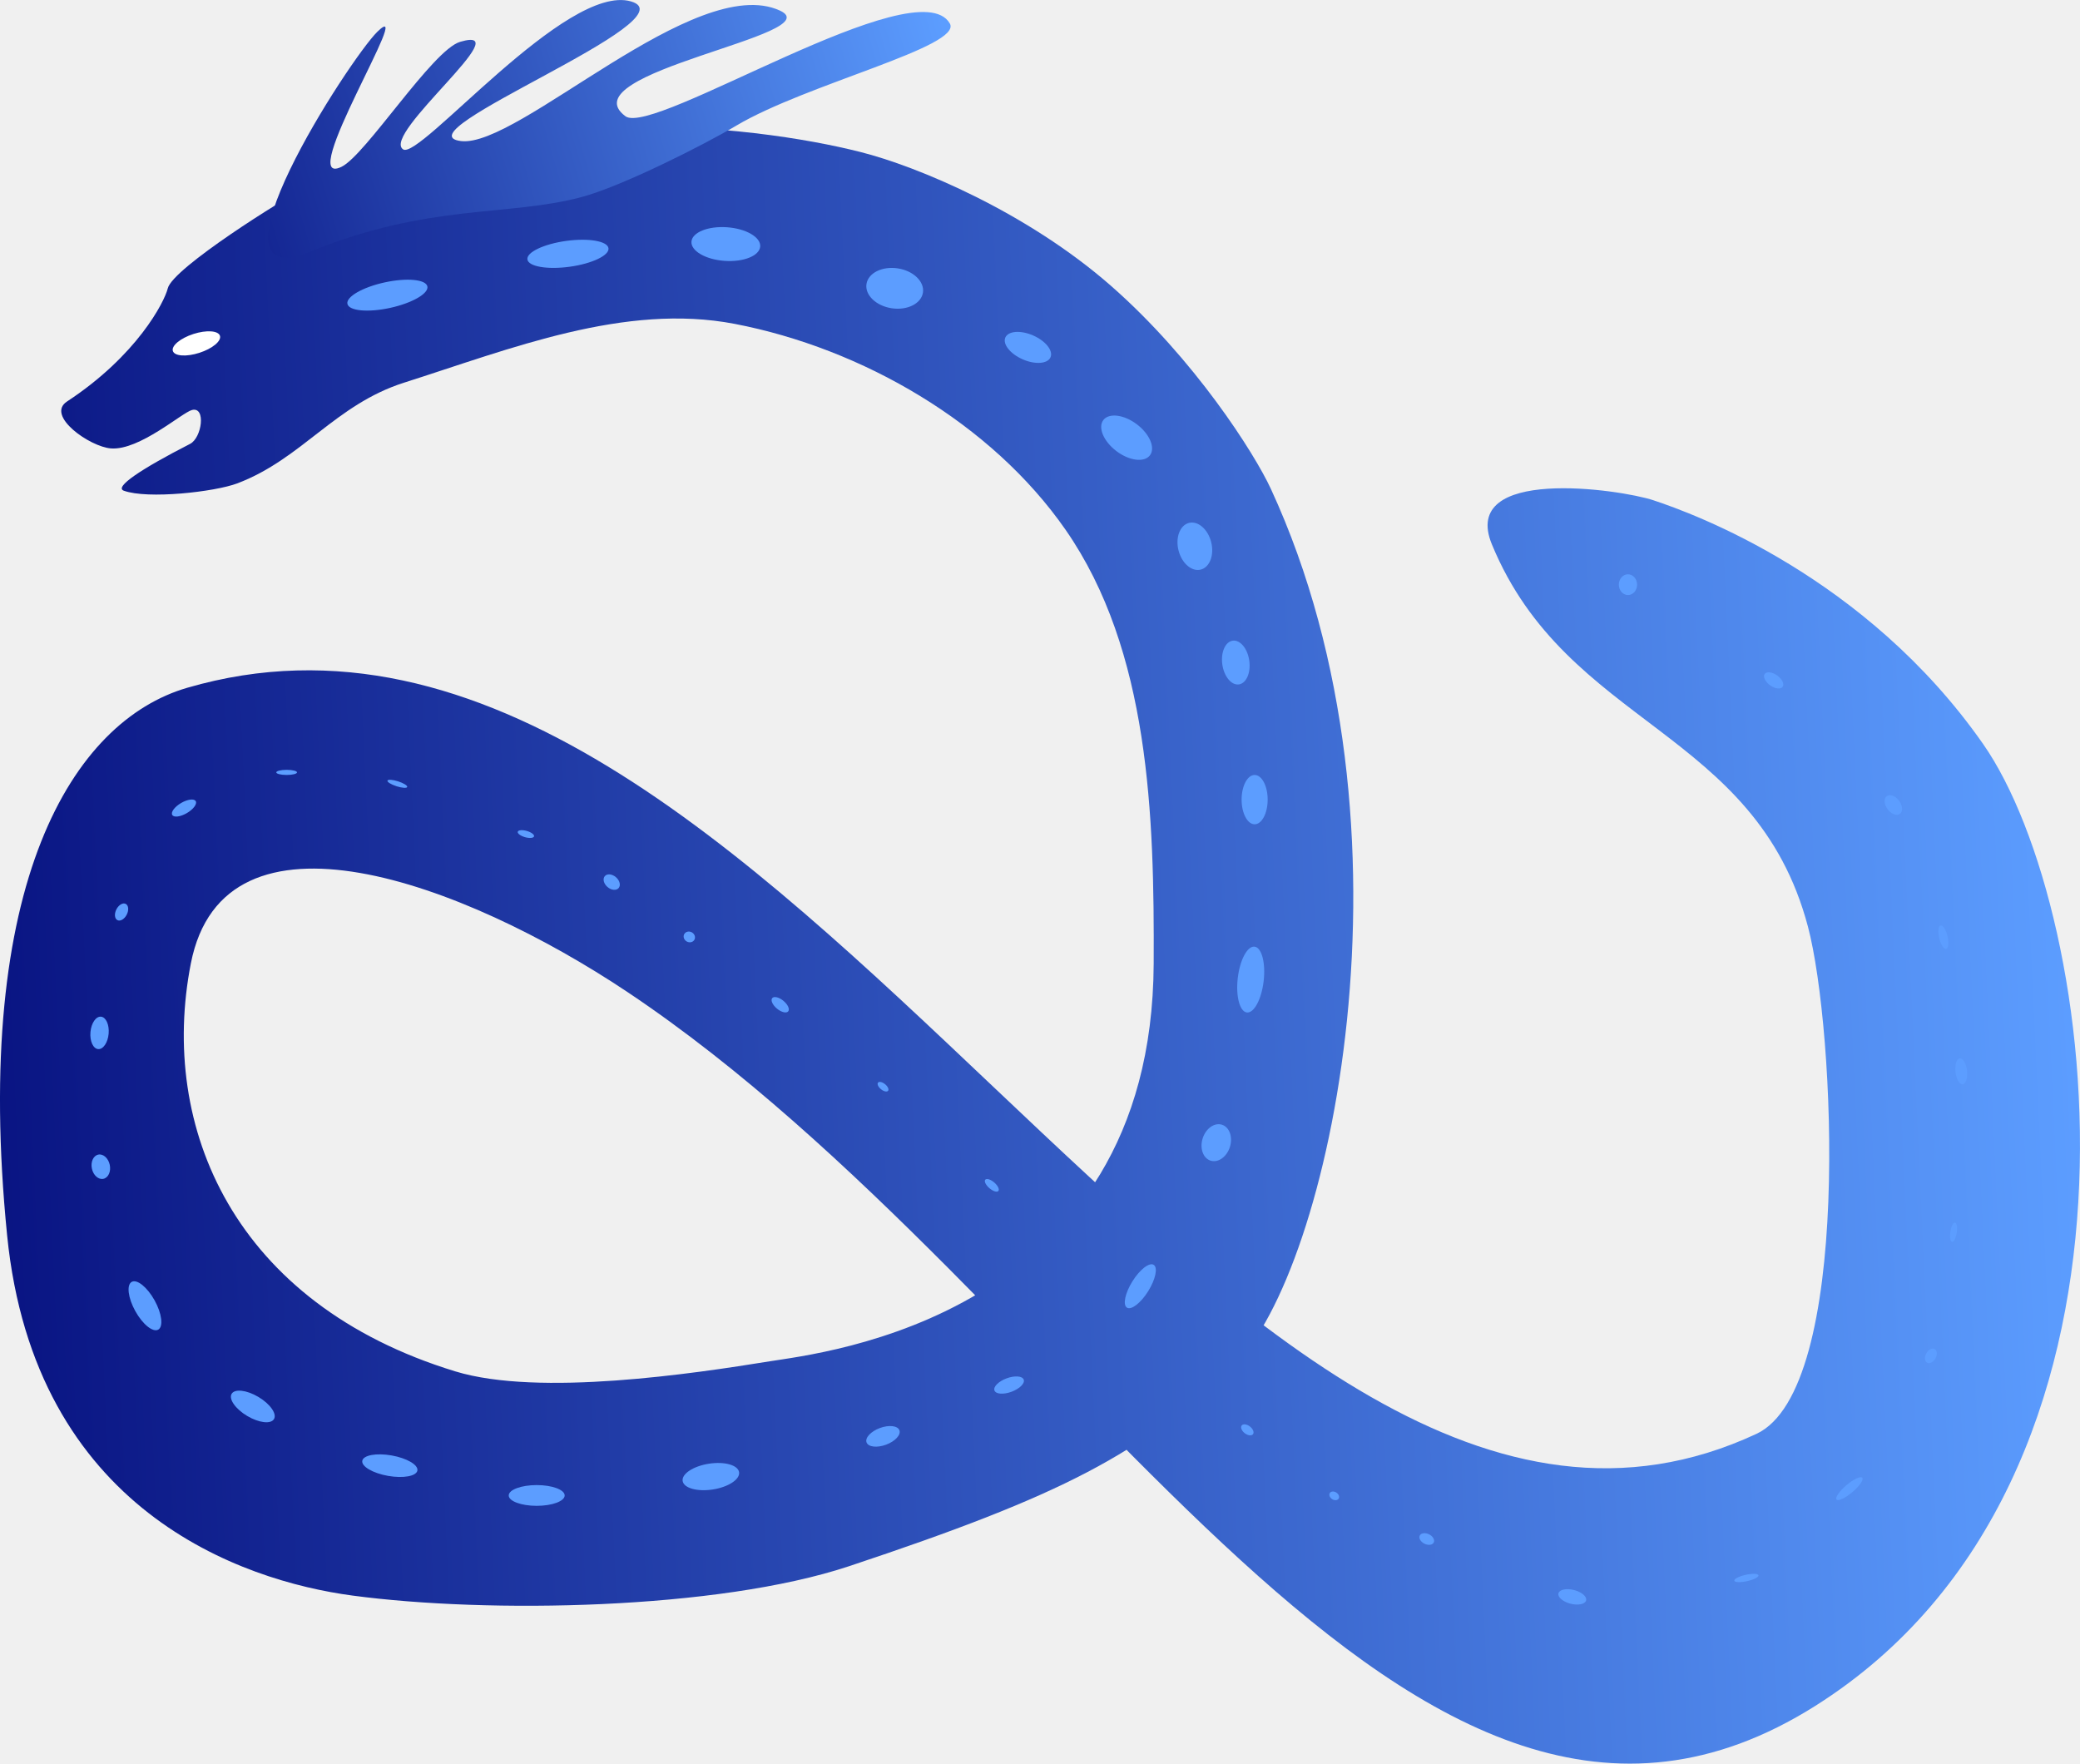
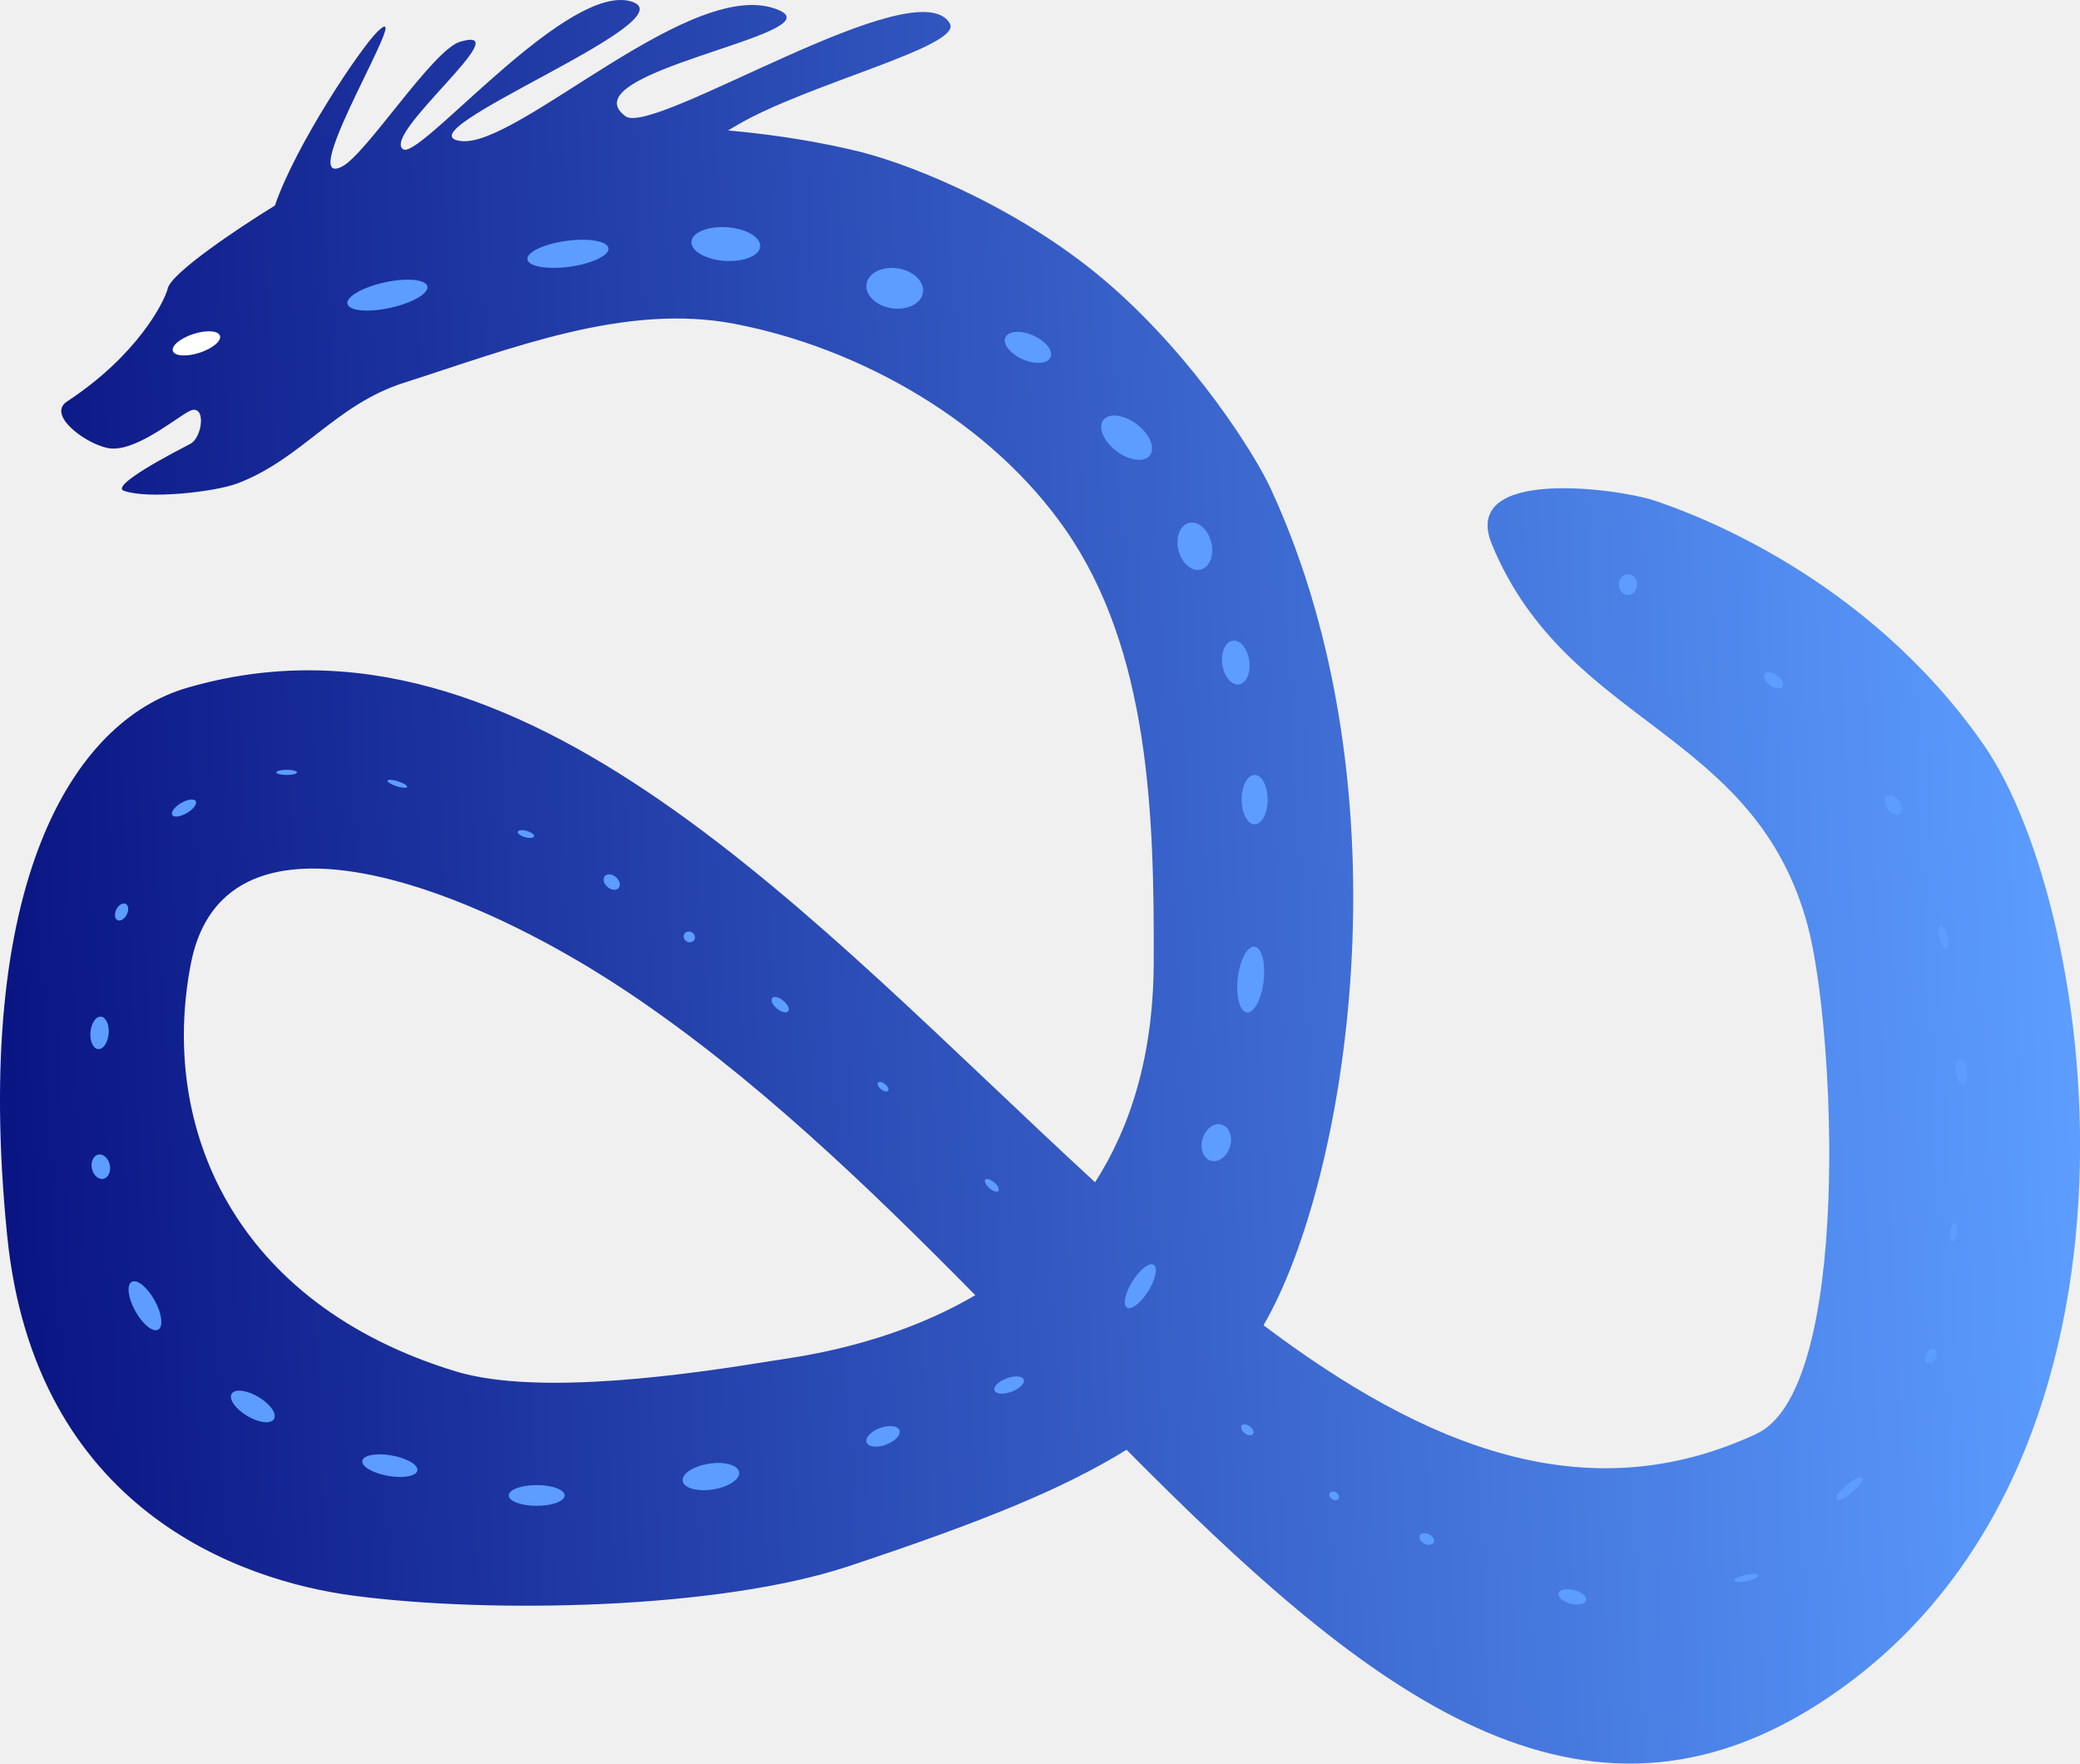
<svg xmlns="http://www.w3.org/2000/svg" xmlns:xlink="http://www.w3.org/1999/xlink" width="25.055mm" height="21.241mm" viewBox="0 0 25.055 21.241" version="1.1" id="svg1">
  <defs id="defs1">
-     <linearGradient id="linearGradient4">
-       <stop style="stop-color:#000575;stop-opacity:1;" offset="0.2" id="stop6" />
-       <stop style="stop-color:#5c9dff;stop-opacity:1;" offset="1" id="stop5" />
-     </linearGradient>
    <linearGradient id="linearGradient2">
      <stop style="stop-color:#000575;stop-opacity:1;" offset="0" id="stop2" />
      <stop style="stop-color:#5c9dff;stop-opacity:1;" offset="1" id="stop3" />
    </linearGradient>
    <linearGradient xlink:href="#linearGradient2" id="linearGradient3" x1="34.1" y1="21.48" x2="61.889" y2="20.197" gradientUnits="userSpaceOnUse" gradientTransform="translate(-36.81197,-5.634486)" />
-     <linearGradient xlink:href="#linearGradient4" id="linearGradient5" x1="34.951" y1="9.946" x2="48.163" y2="6.083" gradientUnits="userSpaceOnUse" gradientTransform="translate(-36.81197,-5.634486)" />
  </defs>
-   <g id="layer1" transform="translate(-0.0220684,-0.2918905)">
-     <path style="fill:url(#linearGradient3);stroke-width:0.265" d="m 19.94,6.318 c 0.479,0.158 2.558,0.914 3.97,2.935 1.407,2.013 2.324,8.845 -2.022,11.586 -4.902,3.091 -8.795,-4.914 -14.307,-8.598 -1.98,-1.323 -4.86,-2.388 -5.26,-0.345 -0.386,1.972 0.518,4.099 3.187,4.914 1.007,0.307 2.874,0.026 3.787,-0.122 0.618,-0.1 4.605,-0.521 4.624,-4.792 0.008,-1.777 -0.048,-3.765 -1.062,-5.224 -0.893,-1.284 -2.448,-2.183 -3.984,-2.479 -1.325,-0.255 -2.699,0.299 -3.984,0.708 -0.829,0.264 -1.228,0.916 -2.006,1.212 -0.273,0.104 -1.083,0.194 -1.37,0.089 -0.117,-0.043 0.202,-0.258 0.799,-0.564 0.142,-0.073 0.194,-0.451 0.023,-0.408 -0.119,0.03 -0.631,0.488 -0.975,0.463 C 1.106,5.675 0.569,5.299 0.829,5.128 1.672,4.575 2.003,3.929 2.043,3.765 c 0.06,-0.246 1.422,-1.096 1.605,-1.179 0.792,-0.359 2.334,-0.719 3.676,-0.764 1.315,-0.045 2.431,0.141 3.06,0.3 0.688,0.173 2.005,0.723 3.02,1.612 1.005,0.881 1.727,2.015 1.926,2.445 1.893,4.1 0.699,9.446 -0.435,10.543 -1.119,1.082 -2.068,1.577 -4.648,2.435 C 8.663,19.682 5.9,19.728 4.269,19.51 2.928,19.331 0.439,18.481 0.108,15.172 -0.317,10.925 0.9,8.977 2.277,8.576 9.407,6.5 14.803,20.532 21.18,17.562 22.335,17.024 22.126,12.685 21.8,11.453 21.169,9.071 18.9,9.047 17.993,6.849 17.602,5.904 19.533,6.183 19.941,6.318 Z" id="path1" />
+   <g id="layer1" transform="translate(-0.02195833,-0.2920177)">
+     <path id="path1" style="fill:url(#linearGradient3);stroke-width:0.265" d="M 7.466,0.293 C 6.629,0.342 5.065,2.215 4.878,2.09 4.611,1.912 6.299,0.578 5.564,0.795 5.232,0.893 4.429,2.159 4.137,2.301 3.562,2.58 5.051,0.202 4.568,0.674 4.365,0.872 3.588,2.028 3.333,2.768 2.871,3.052 2.088,3.58 2.043,3.765 2.003,3.929 1.672,4.576 0.829,5.128 0.569,5.299 1.106,5.675 1.361,5.694 1.704,5.719 2.216,5.261 2.335,5.231 2.506,5.189 2.455,5.567 2.313,5.639 1.716,5.946 1.398,6.161 1.514,6.203 c 0.287,0.105 1.096,0.015 1.369,-0.089 C 3.661,5.818 4.061,5.166 4.889,4.902 6.174,4.492 7.549,3.938 8.873,4.193 c 1.536,0.296 3.092,1.195 3.984,2.479 1.014,1.459 1.07,3.447 1.062,5.223 -0.005,1.124 -0.285,1.981 -0.706,2.637 C 9.796,11.39 6.315,7.401 2.277,8.576 c -1.378,0.401 -2.594,2.349 -2.169,6.596 0.331,3.309 2.82,4.159 4.162,4.338 1.631,0.217 4.394,0.172 5.976,-0.354 1.599,-0.532 2.571,-0.924 3.346,-1.402 2.78,2.802 5.357,4.938 8.297,3.085 4.346,-2.74 3.429,-9.572 2.022,-11.585 C 22.499,7.232 20.419,6.476 19.94,6.318 19.533,6.183 17.602,5.904 17.993,6.849 c 0.907,2.197 3.176,2.222 3.807,4.604 0.326,1.232 0.535,5.571 -0.62,6.109 -2.051,0.955 -4,0.152 -5.938,-1.308 C 16.241,14.538 17.028,9.857 15.329,6.178 15.131,5.749 14.409,4.614 13.404,3.734 12.389,2.844 11.072,2.294 10.384,2.121 10.007,2.027 9.456,1.922 8.792,1.863 8.83,1.841 8.864,1.821 8.896,1.802 9.735,1.304 11.624,0.851 11.463,0.574 11.069,-0.101 7.892,1.942 7.556,1.692 6.847,1.164 10.045,0.708 9.415,0.419 8.399,-0.047 6.265,2.073 5.575,1.991 4.798,1.897 8.375,0.526 7.623,0.309 7.574,0.294 7.522,0.29 7.466,0.293 Z M 3.854,10.754 c 1.098,0.025 2.567,0.711 3.727,1.486 1.499,1.001 2.878,2.322 4.189,3.652 -1.058,0.62 -2.171,0.746 -2.474,0.795 -0.913,0.148 -2.781,0.429 -3.787,0.122 -2.67,-0.815 -3.573,-2.942 -3.187,-4.914 0.15,-0.766 0.649,-1.095 1.318,-1.137 0.07,-0.004 0.141,-0.006 0.214,-0.004 z" />
    <ellipse style="fill:#ffffff;fill-opacity:1;stroke-width:0.265" id="path2" ry="0.119" rx="0.298" cy="4.948" cx="0.909" transform="rotate(-17.92721)" />
-     <path style="fill:url(#linearGradient5);fill-opacity:1;stroke-width:0.18;stroke-dasharray:none" d="m 3.771,3.319 c -1.411,0.577 0.464,-2.32 0.797,-2.645 0.483,-0.472 -1.006,1.906 -0.432,1.627 0.292,-0.142 1.096,-1.407 1.428,-1.505 0.735,-0.217 -0.954,1.116 -0.686,1.295 0.199,0.133 1.965,-2.008 2.745,-1.782 0.752,0.218 -2.825,1.589 -2.047,1.682 0.69,0.083 2.824,-2.038 3.84,-1.572 C 10.045,0.708 6.847,1.164 7.556,1.692 7.892,1.942 11.069,-0.101 11.463,0.574 11.625,0.851 9.735,1.304 8.895,1.803 c -0.395,0.235 -1.384,0.734 -1.87,0.863 -0.886,0.236 -1.842,0.076 -3.254,0.653 z" id="path3" />
    <ellipse style="fill:#5c9dff;fill-opacity:1;stroke-width:0.18;stroke-dasharray:none" id="path6" cx="6.341" cy="4.256" rx="0.493" ry="0.157" transform="rotate(-7.858109)" />
    <ellipse style="fill:#5c9dff;fill-opacity:1;stroke-width:0.18;stroke-dasharray:none" id="path6-3" cx="3.758" cy="4.76" rx="0.493" ry="0.157" transform="rotate(-12.34103)" />
    <ellipse style="fill:#5c9dff;fill-opacity:1;stroke-width:0.18;stroke-dasharray:none" id="path7" cx="8.969" cy="2.613" rx="0.415" ry="0.203" transform="rotate(3.995509)" />
    <ellipse style="fill:#5c9dff;fill-opacity:1;stroke-width:0.18;stroke-dasharray:none" id="path8" cx="13.158" cy="-0.875" rx="0.297" ry="0.157" transform="rotate(23.64709)" />
    <ellipse style="fill:#5c9dff;fill-opacity:1;stroke-width:0.18;stroke-dasharray:none" id="path9" cx="11.241" cy="2.107" rx="0.344" ry="0.243" transform="rotate(8.601385)" />
    <ellipse style="fill:#5c9dff;fill-opacity:1;stroke-width:0.18;stroke-dasharray:none" id="path10" cx="14.203" cy="-3.742" rx="0.352" ry="0.203" transform="rotate(37.01964)" />
    <ellipse style="fill:#5c9dff;fill-opacity:1;stroke-width:0.18;stroke-dasharray:none" id="path11" cx="15.135" cy="9.923" rx="0.157" ry="0.297" />
    <ellipse style="fill:#5c9dff;fill-opacity:1;stroke-width:0.18;stroke-dasharray:none" id="path12" cx="16.388" cy="10.259" rx="0.157" ry="0.399" transform="rotate(6.659518)" />
    <ellipse style="fill:#5c9dff;fill-opacity:1;stroke-width:0.18;stroke-dasharray:none" id="path13" cx="13.612" cy="10.266" rx="0.164" ry="0.266" transform="rotate(-7.998784)" />
    <ellipse style="fill:#5c9dff;fill-opacity:1;stroke-width:0.18;stroke-dasharray:none" id="path14" cx="18.221" cy="8.991" rx="0.172" ry="0.227" transform="rotate(17.50408)" />
    <ellipse style="fill:#5c9dff;fill-opacity:1;stroke-width:0.18;stroke-dasharray:none" id="path15" cx="5.505" cy="20.152" rx="0.188" ry="0.086" transform="rotate(-20.37644)" />
    <ellipse style="fill:#5c9dff;fill-opacity:1;stroke-width:0.18;stroke-dasharray:none" id="path16" cx="3.899" cy="20.196" rx="0.211" ry="0.107" transform="rotate(-20.28263)" />
    <ellipse style="fill:#5c9dff;fill-opacity:1;stroke-width:0.18;stroke-dasharray:none" id="path17" cx="5.686" cy="19.187" rx="0.344" ry="0.157" transform="rotate(-8.896752)" />
    <ellipse style="fill:#5c9dff;fill-opacity:1;stroke-width:0.18;stroke-dasharray:none" id="path18" cx="6.487" cy="18.304" rx="0.337" ry="0.125" />
    <ellipse style="fill:#5c9dff;fill-opacity:1;stroke-width:0.18;stroke-dasharray:none" id="path18-3" cx="7.763" cy="16.853" rx="0.337" ry="0.125" transform="rotate(10.00217)" />
    <ellipse style="fill:#5c9dff;fill-opacity:1;stroke-width:0.18;stroke-dasharray:none" id="path19" cx="11.464" cy="-13.226" rx="0.297" ry="0.133" transform="matrix(0.8587366,0.5124173,0.5124173,-0.8587366,0,0)" />
    <ellipse style="fill:#5c9dff;fill-opacity:1;stroke-width:0.18;stroke-dasharray:none" id="path20" ry="0.329" rx="0.133" cy="14.867" cx="-6.222" transform="rotate(-29.00876)" />
    <ellipse style="fill:#5c9dff;fill-opacity:1;stroke-width:0.18;stroke-dasharray:none" id="path21" cx="-1.758" cy="14.29" rx="0.11" ry="0.149" transform="rotate(-11.9404)" />
    <ellipse style="fill:#5c9dff;fill-opacity:1;stroke-width:0.18;stroke-dasharray:none" id="path22" cx="2.319" cy="12.579" rx="0.11" ry="0.196" transform="rotate(4.966876)" />
    <ellipse style="fill:#5c9dff;fill-opacity:1;stroke-width:0.18;stroke-dasharray:none" id="path23" cx="-9.37" cy="6.448" rx="0.11" ry="0.07" transform="rotate(-62.97537)" />
    <ellipse style="fill:#5c9dff;fill-opacity:1;stroke-width:0.18;stroke-dasharray:none" id="path24" cx="-3.145" cy="9.778" rx="0.164" ry="0.07" transform="rotate(-30.41706)" />
    <ellipse style="fill:#5c9dff;fill-opacity:1;stroke-width:0.18;stroke-dasharray:none" id="path25" cx="3.475" cy="9.595" rx="0.125" ry="0.031" />
    <ellipse style="fill:#5c9dff;fill-opacity:1;stroke-width:0.18;stroke-dasharray:none" id="path25-6" cx="7.56" cy="7.79" rx="0.125" ry="0.031" transform="rotate(17.85032)" />
    <ellipse style="fill:#5c9dff;fill-opacity:1;stroke-width:0.18;stroke-dasharray:none" id="path26" cx="8.941" cy="8.206" rx="0.102" ry="0.039" transform="rotate(15.86634)" />
    <ellipse style="fill:#5c9dff;fill-opacity:1;stroke-width:0.18;stroke-dasharray:none" id="path27" cx="-3.437" cy="12.727" rx="0.078" ry="0.11" transform="rotate(-49.21125)" />
    <ellipse style="fill:#5c9dff;fill-opacity:1;stroke-width:0.18;stroke-dasharray:none" id="path28" cx="12.946" cy="5.978" rx="0.07" ry="0.063" transform="rotate(29.49285)" />
    <ellipse style="fill:#5c9dff;fill-opacity:1;stroke-width:0.18;stroke-dasharray:none" id="path29" cx="15.159" cy="3.542" rx="0.125" ry="0.061" transform="rotate(39.61033)" />
    <ellipse style="fill:#5c9dff;fill-opacity:1;stroke-width:0.18;stroke-dasharray:none" id="path30" cx="16.711" cy="3.661" rx="0.078" ry="0.039" transform="rotate(39.10327)" />
    <ellipse style="fill:#5c9dff;fill-opacity:1;stroke-width:0.17;stroke-dasharray:none" id="path31" cx="18.58" cy="3.208" rx="0.104" ry="0.045" transform="rotate(40.79841)" />
    <ellipse style="fill:#5c9dff;fill-opacity:1;stroke-width:0.18;stroke-dasharray:none" id="path32" cx="20.029" cy="6.104" rx="0.112" ry="0.304" transform="rotate(31.97445)" />
    <ellipse style="fill:#5c9dff;fill-opacity:1;stroke-width:0.18;stroke-dasharray:none" id="path33" cx="22.616" cy="4.654" rx="0.086" ry="0.051" transform="rotate(37.70424)" />
    <ellipse style="fill:#5c9dff;fill-opacity:1;stroke-width:0.18;stroke-dasharray:none" id="path34" cx="23.444" cy="6.678" rx="0.063" ry="0.047" transform="rotate(32.78428)" />
    <ellipse style="fill:#5c9dff;fill-opacity:1;stroke-width:0.18;stroke-dasharray:none" id="path35" cx="23.783" cy="9.22" rx="0.094" ry="0.063" transform="rotate(26.38431)" />
    <ellipse style="fill:#5c9dff;fill-opacity:1;stroke-width:0.18;stroke-dasharray:none" id="path35-2" cx="-3.421" cy="28.401" rx="0.094" ry="0.063" transform="rotate(-61.34116)" />
    <ellipse style="fill:#5c9dff;fill-opacity:1;stroke-width:0.18;stroke-dasharray:none" id="path36" cx="23.188" cy="14.251" rx="0.172" ry="0.085" transform="rotate(14.26555)" />
    <ellipse style="fill:#5c9dff;fill-opacity:1;stroke-width:0.18;stroke-dasharray:none" id="path37" cx="16.378" cy="23.402" rx="0.149" ry="0.039" transform="rotate(-12.51177)" />
    <ellipse style="fill:#5c9dff;fill-opacity:1;stroke-width:0.18;stroke-dasharray:none" id="path38" cx="5.283" cy="28.309" rx="0.203" ry="0.055" transform="rotate(-40.1756)" />
    <ellipse style="fill:#5c9dff;fill-opacity:1;stroke-width:0.156;stroke-dasharray:none" id="path40" cx="-18.811" cy="26.019" rx="0.117" ry="0.04" transform="matrix(0.1181498,-0.9929958,0.9906708,-0.1362768,0,0)" />
    <ellipse style="fill:#5c9dff;fill-opacity:1;stroke-width:0.18;stroke-dasharray:none" id="path41" cx="15.761" cy="-22.02" rx="0.157" ry="0.07" transform="rotate(83.56944)" />
    <ellipse style="fill:#5c9dff;fill-opacity:1;stroke-width:0.18;stroke-dasharray:none" id="path42" cx="16.685" cy="-20.118" rx="0.145" ry="0.051" transform="rotate(76.62855)" />
    <ellipse style="fill:#5c9dff;fill-opacity:1;stroke-width:0.18;stroke-dasharray:none" id="path43" cx="21.667" cy="-12.307" rx="0.133" ry="0.086" transform="rotate(53.22654)" />
    <ellipse style="fill:#5c9dff;fill-opacity:1;stroke-width:0.18;stroke-dasharray:none" id="path44" cx="22.345" cy="-5.489" rx="0.133" ry="0.073" transform="rotate(35.44556)" />
    <ellipse style="fill:#5c9dff;fill-opacity:1;stroke-width:0.18;stroke-dasharray:none" id="path45" cx="19.632" cy="7.334" rx="0.11" ry="0.125" />
    <ellipse style="fill:#5c9dff;fill-opacity:1;stroke-width:0.18;stroke-dasharray:none" id="path46" cx="12.314" cy="-10.167" rx="0.203" ry="0.29" transform="matrix(0.970049,-0.2429092,-0.2429092,-0.970049,0,0)" />
  </g>
</svg>
